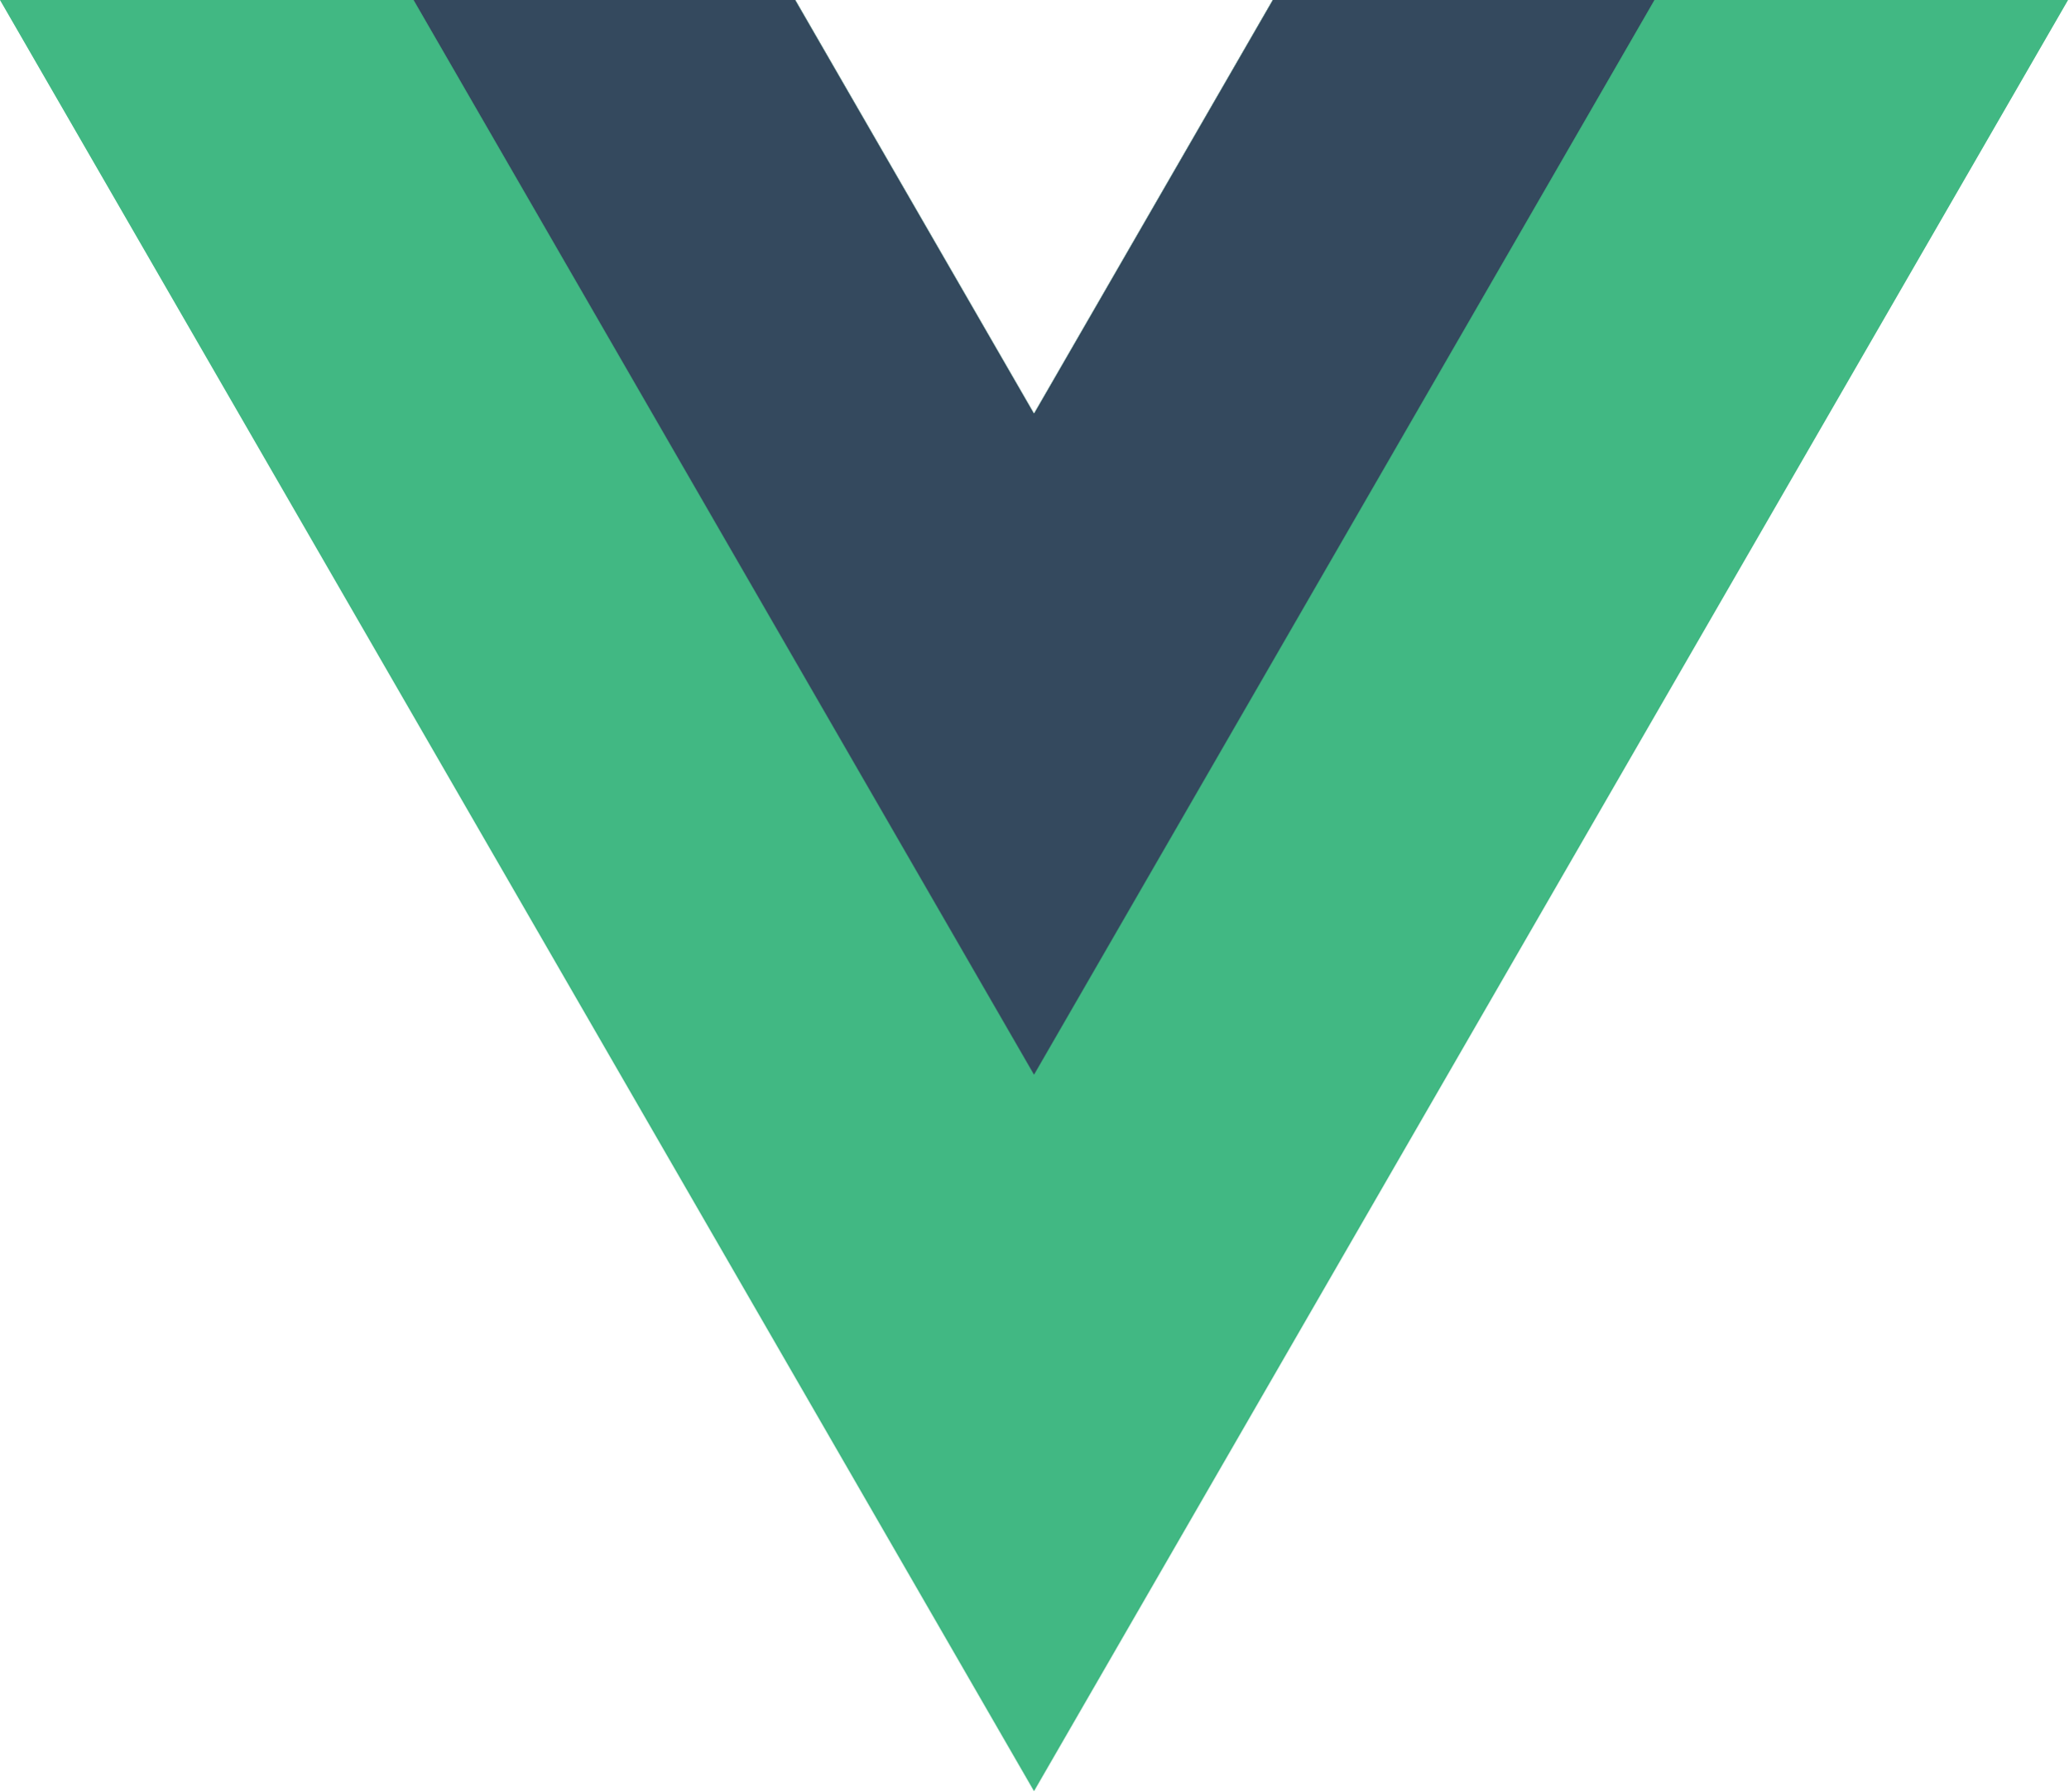
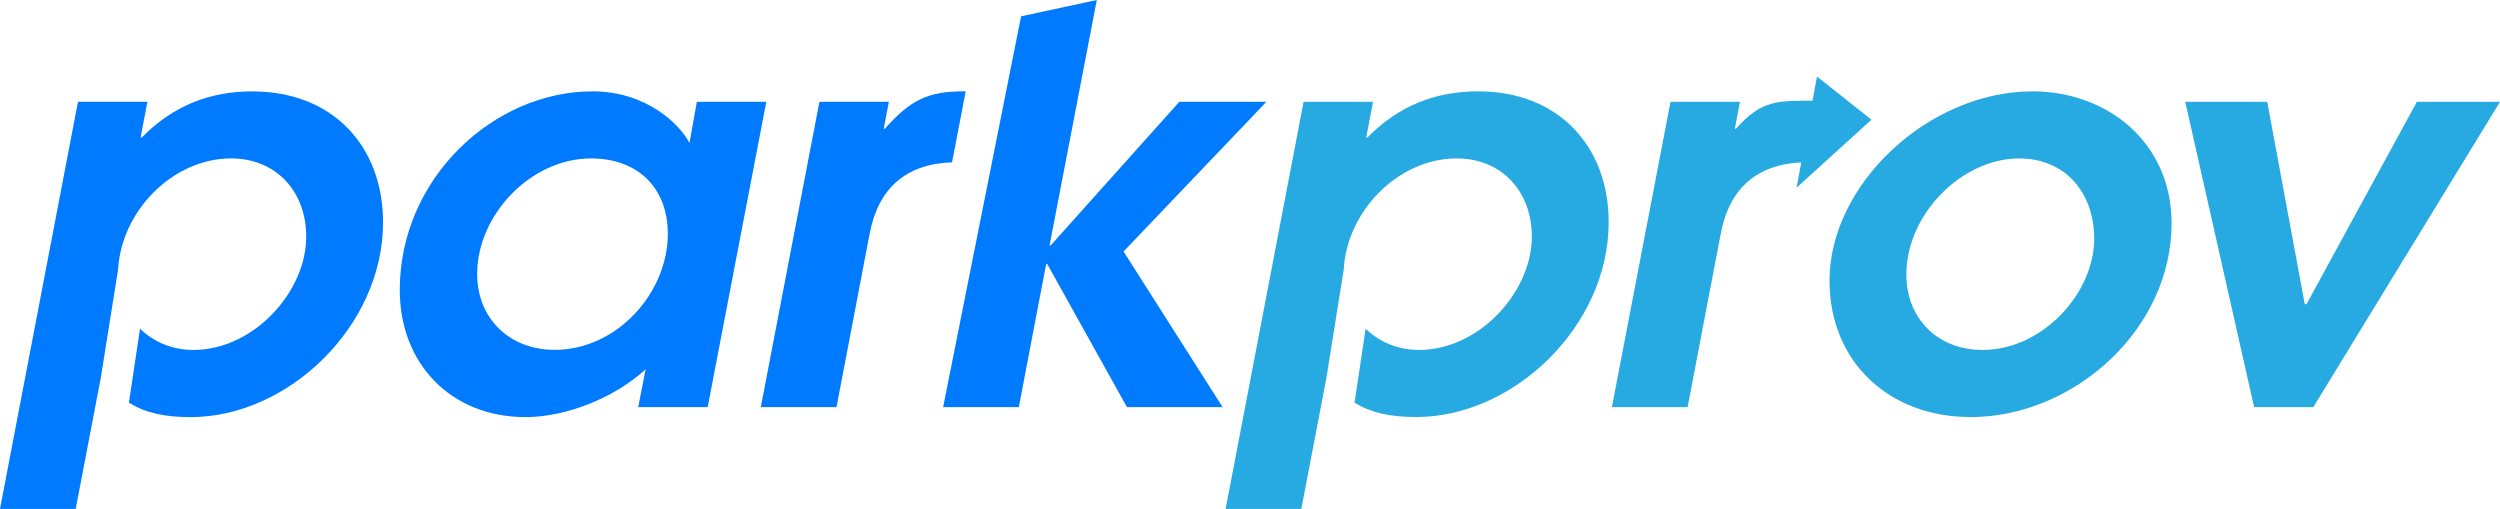
- <svg xmlns="http://www.w3.org/2000/svg" viewBox="0 0 261.76 226.69">
-   <path d="M161.096.001l-30.225 52.351L100.647.001H-.005l130.877 226.688L261.749.001z" fill="#41b883" />
-   <path d="M161.096.001l-30.225 52.351L100.647.001H52.346l78.526 136.01L209.398.001z" fill="#34495e" />
+ <svg xmlns="http://www.w3.org/2000/svg" id="Layer_2" data-name="Layer 2" viewBox="0 0 263.54 53.65">
+   <defs>
+     <style>
+       .cls-1 {
+         fill: #007bff;
+       }
+ 
+       .cls-2 {
+         fill: #007bff;
+       }
+ 
+       .cls-3 {
+         fill: #27aae1;
+       }
+     </style>
+   </defs>
+   <g id="Thicker_Text" data-name="Thicker Text">
+     <path class="cls-2" d="M67.28,42.92l.78-4c-3.18,2.96-8.34,5.05-12.66,5.05-7.86,0-13.26-5.63-13.26-13.4,0-11.72,9.84-20.94,20.34-20.94,5.7,0,9.24,3.54,10.2,5.45l.78-4.35h7.32l-6.18,32.19h-7.32ZM70.4,24.65c0-4.81-3.12-7.95-8.1-7.95-6.36,0-12,5.97-12,12.18,0,4.7,3.42,8,8.16,8,6.6,0,11.94-6.03,11.94-12.24Z" />
+     <path class="cls-1" d="M80.2,42.92l6.18-32.19h7.32l-.54,2.84h.12c2.7-3.07,4.62-3.94,8.28-3.94h.24l-1.44,7.48c-4.86.17-7.8,2.73-8.7,7.6l-3.48,18.21h-7.98Z" />
+     <path class="cls-1" d="M118.8,42.92l-8.4-15.08h-.12l-2.88,15.08h-7.98L107.64,1.72l7.98-1.72-4.98,25.87h.12l13.56-15.14h9.18l-15.06,15.78,10.44,16.41h-10.08Z" />
+     <path class="cls-3" d="M207.68,43.96c-8.46,0-14.82-5.74-14.82-14.38,0-10.15,10.44-19.95,21.42-19.95,7.74,0,14.64,5.28,14.64,13.92,0,11.14-10.26,20.42-21.24,20.42ZM220.76,25.17c0-4.81-3-8.47-7.92-8.47-5.94,0-11.88,5.8-11.88,12.24,0,4.64,3.3,7.95,8.04,7.95,6.3,0,11.76-5.97,11.76-11.72Z" />
+     <path class="cls-3" d="M237.62,42.92l-7.26-32.19h8.64l3.96,21.34h.18l11.64-21.34h8.76l-19.68,32.19h-6.24Z" />
+     <path class="cls-1" d="M26.64,9.63c-4.44,0-8.34,1.45-11.7,4.87h-.12l.72-3.77h-7.32L0,53.65h7.98l2.64-13.8s0,0,0,0l1.83-11.45c.34-6.14,5.75-11.7,11.91-11.7,4.74,0,7.92,3.48,7.92,8.24,0,5.86-5.58,11.95-11.88,11.95-2.27,0-4.23-.86-5.64-2.24l-1.17,7.8c1.76,1.08,3.75,1.52,6.51,1.52,10.26,0,20.28-9.57,20.28-20.53,0-8-5.28-13.8-13.74-13.8Z" />
+     <path class="cls-3" d="M155.84,9.63c-4.44,0-8.34,1.45-11.7,4.87h-.12l.72-3.77h-7.32l-8.22,42.92h7.98l2.64-13.8s0,0,0,0l1.83-11.42c.32-6.16,5.74-11.73,11.91-11.73,4.74,0,7.92,3.48,7.92,8.24,0,5.86-5.58,11.95-11.88,11.95-2.27,0-4.23-.86-5.64-2.24l-1.17,7.8c1.76,1.07,3.75,1.51,6.51,1.51,10.26,0,20.28-9.57,20.28-20.53,0-8-5.28-13.8-13.74-13.8Z" />
+     <g id="R">
+       <path class="cls-3" d="M190.08,17.11c-4.86.17-7.8,2.73-8.7,7.6l-3.48,18.21h-7.98l6.18-32.19h7.32l-.54,2.84h.12c2.7-3.07,4.49-2.95,8.15-2.95" />
+       <polyline class="cls-3" points="191.54 8.07 189.39 19.78 197.28 12.62" />
+     </g>
+   </g>
</svg>
